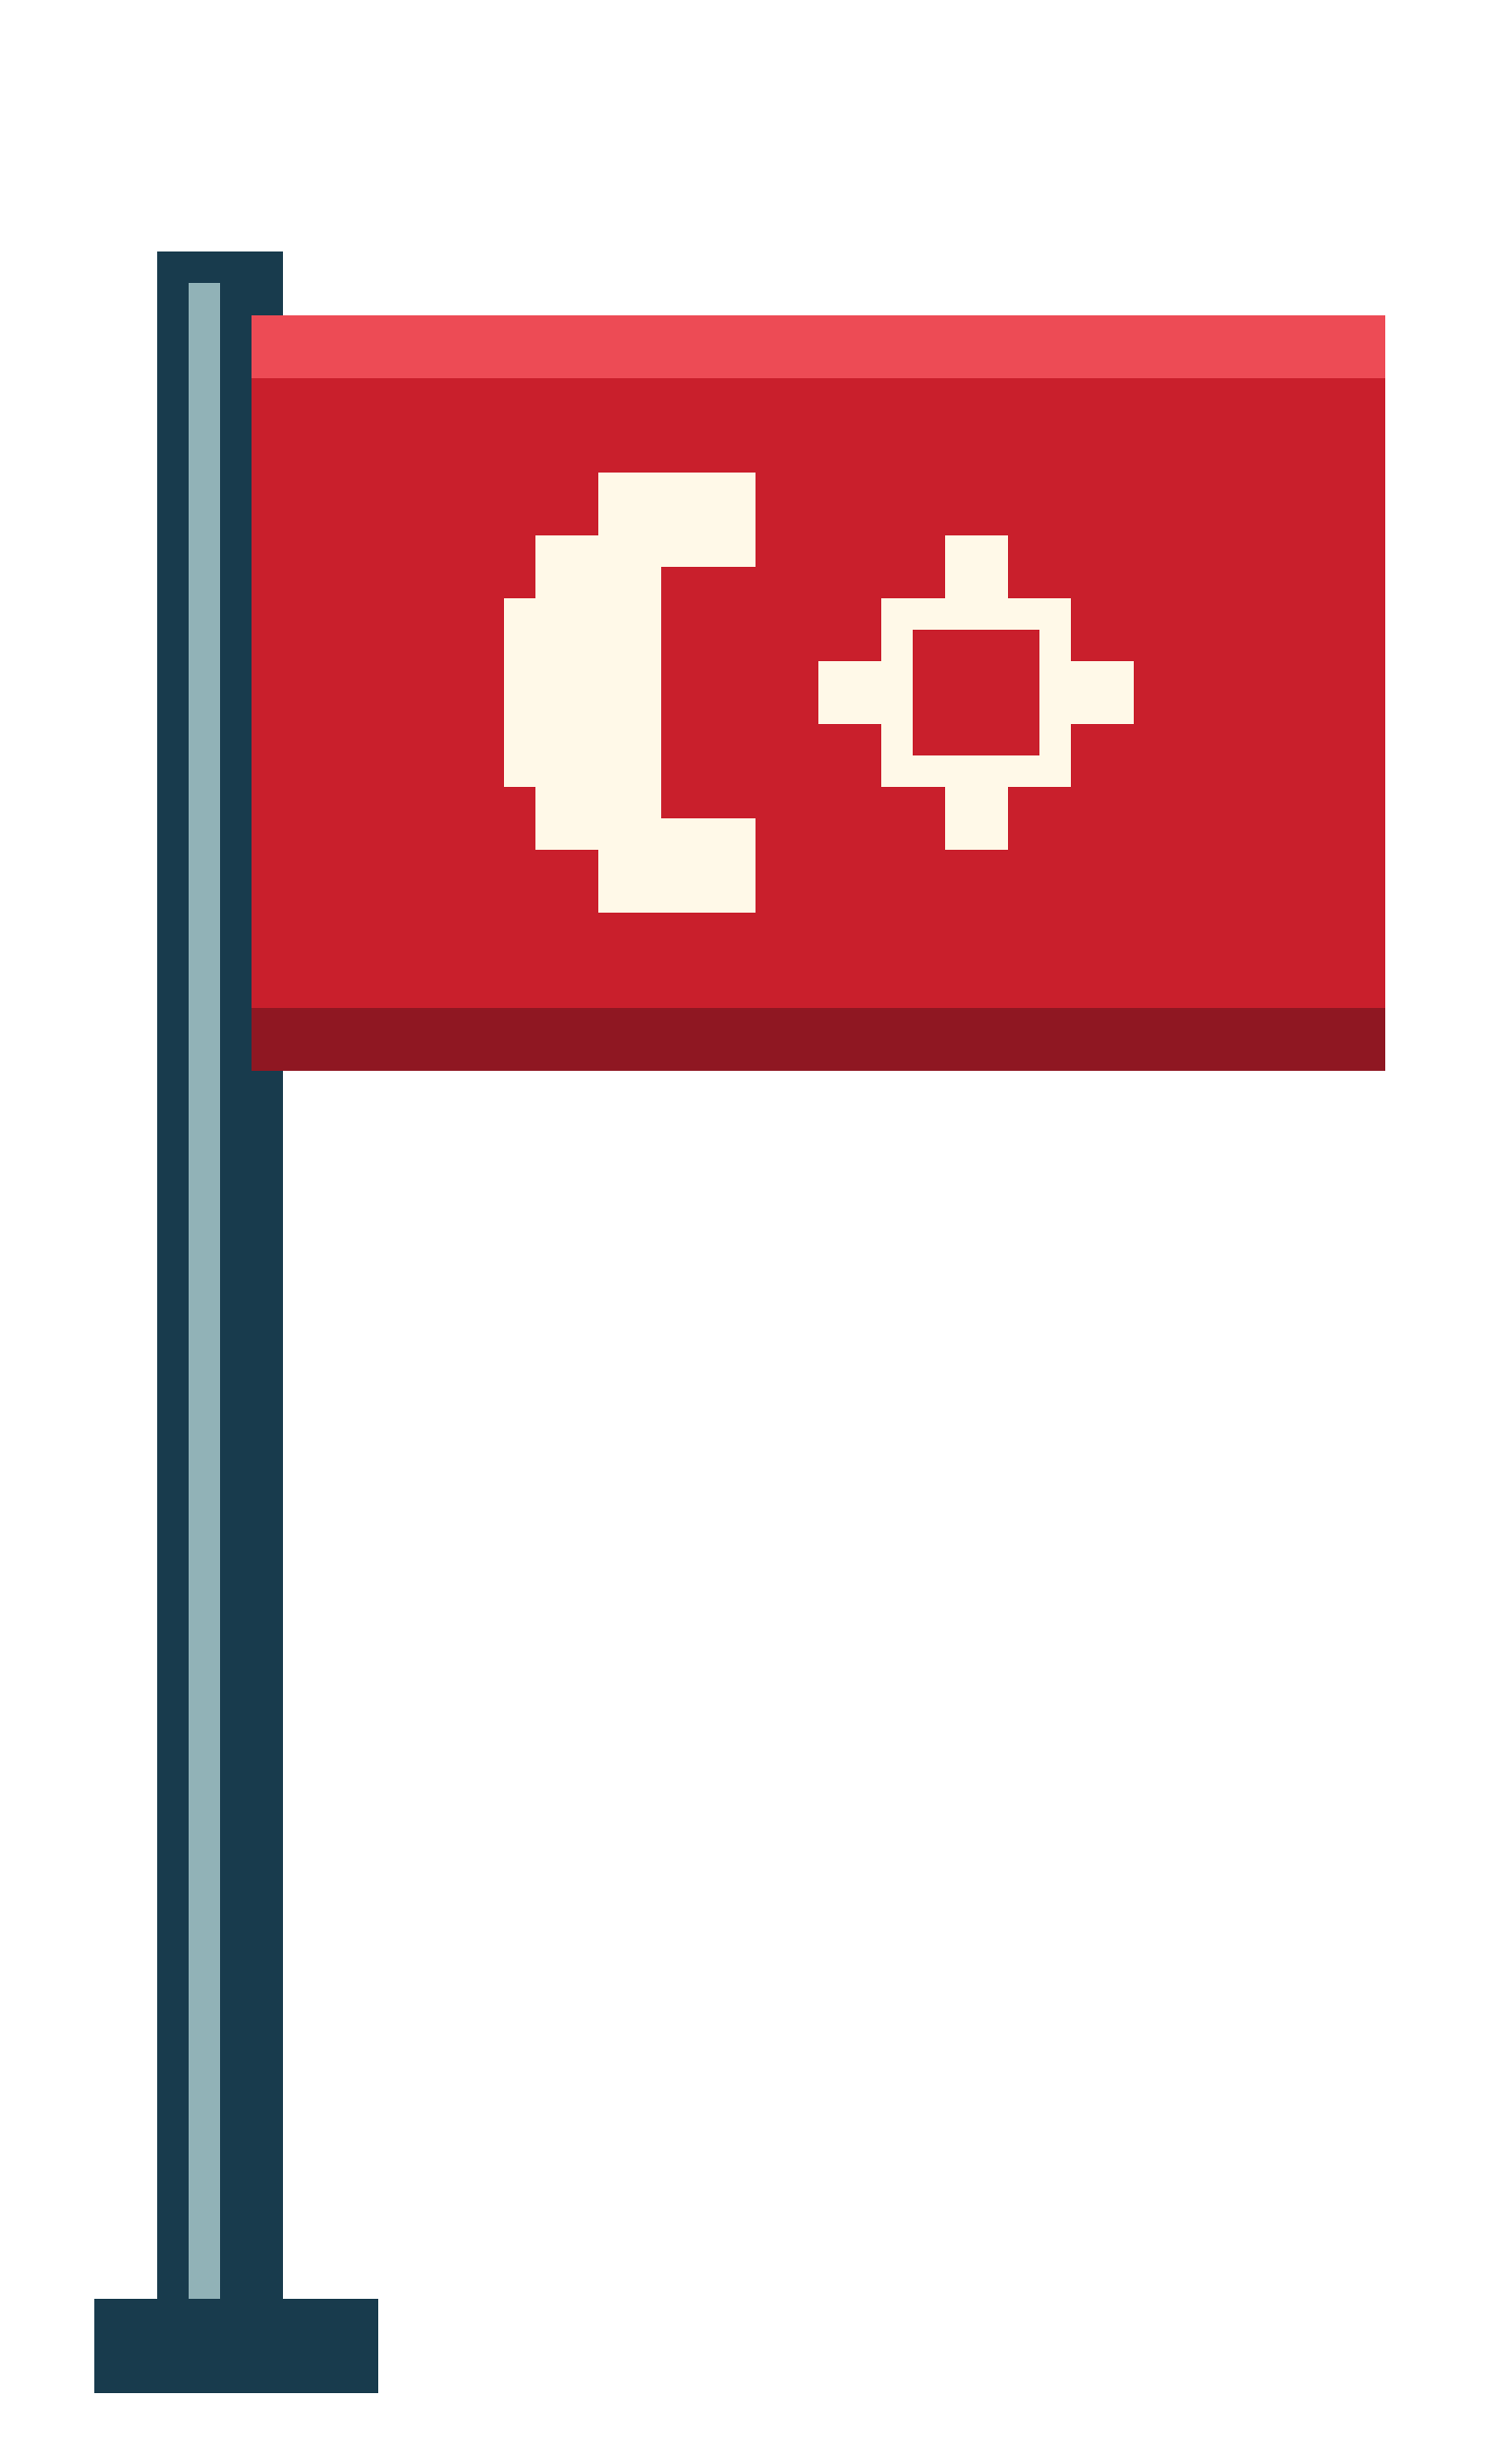
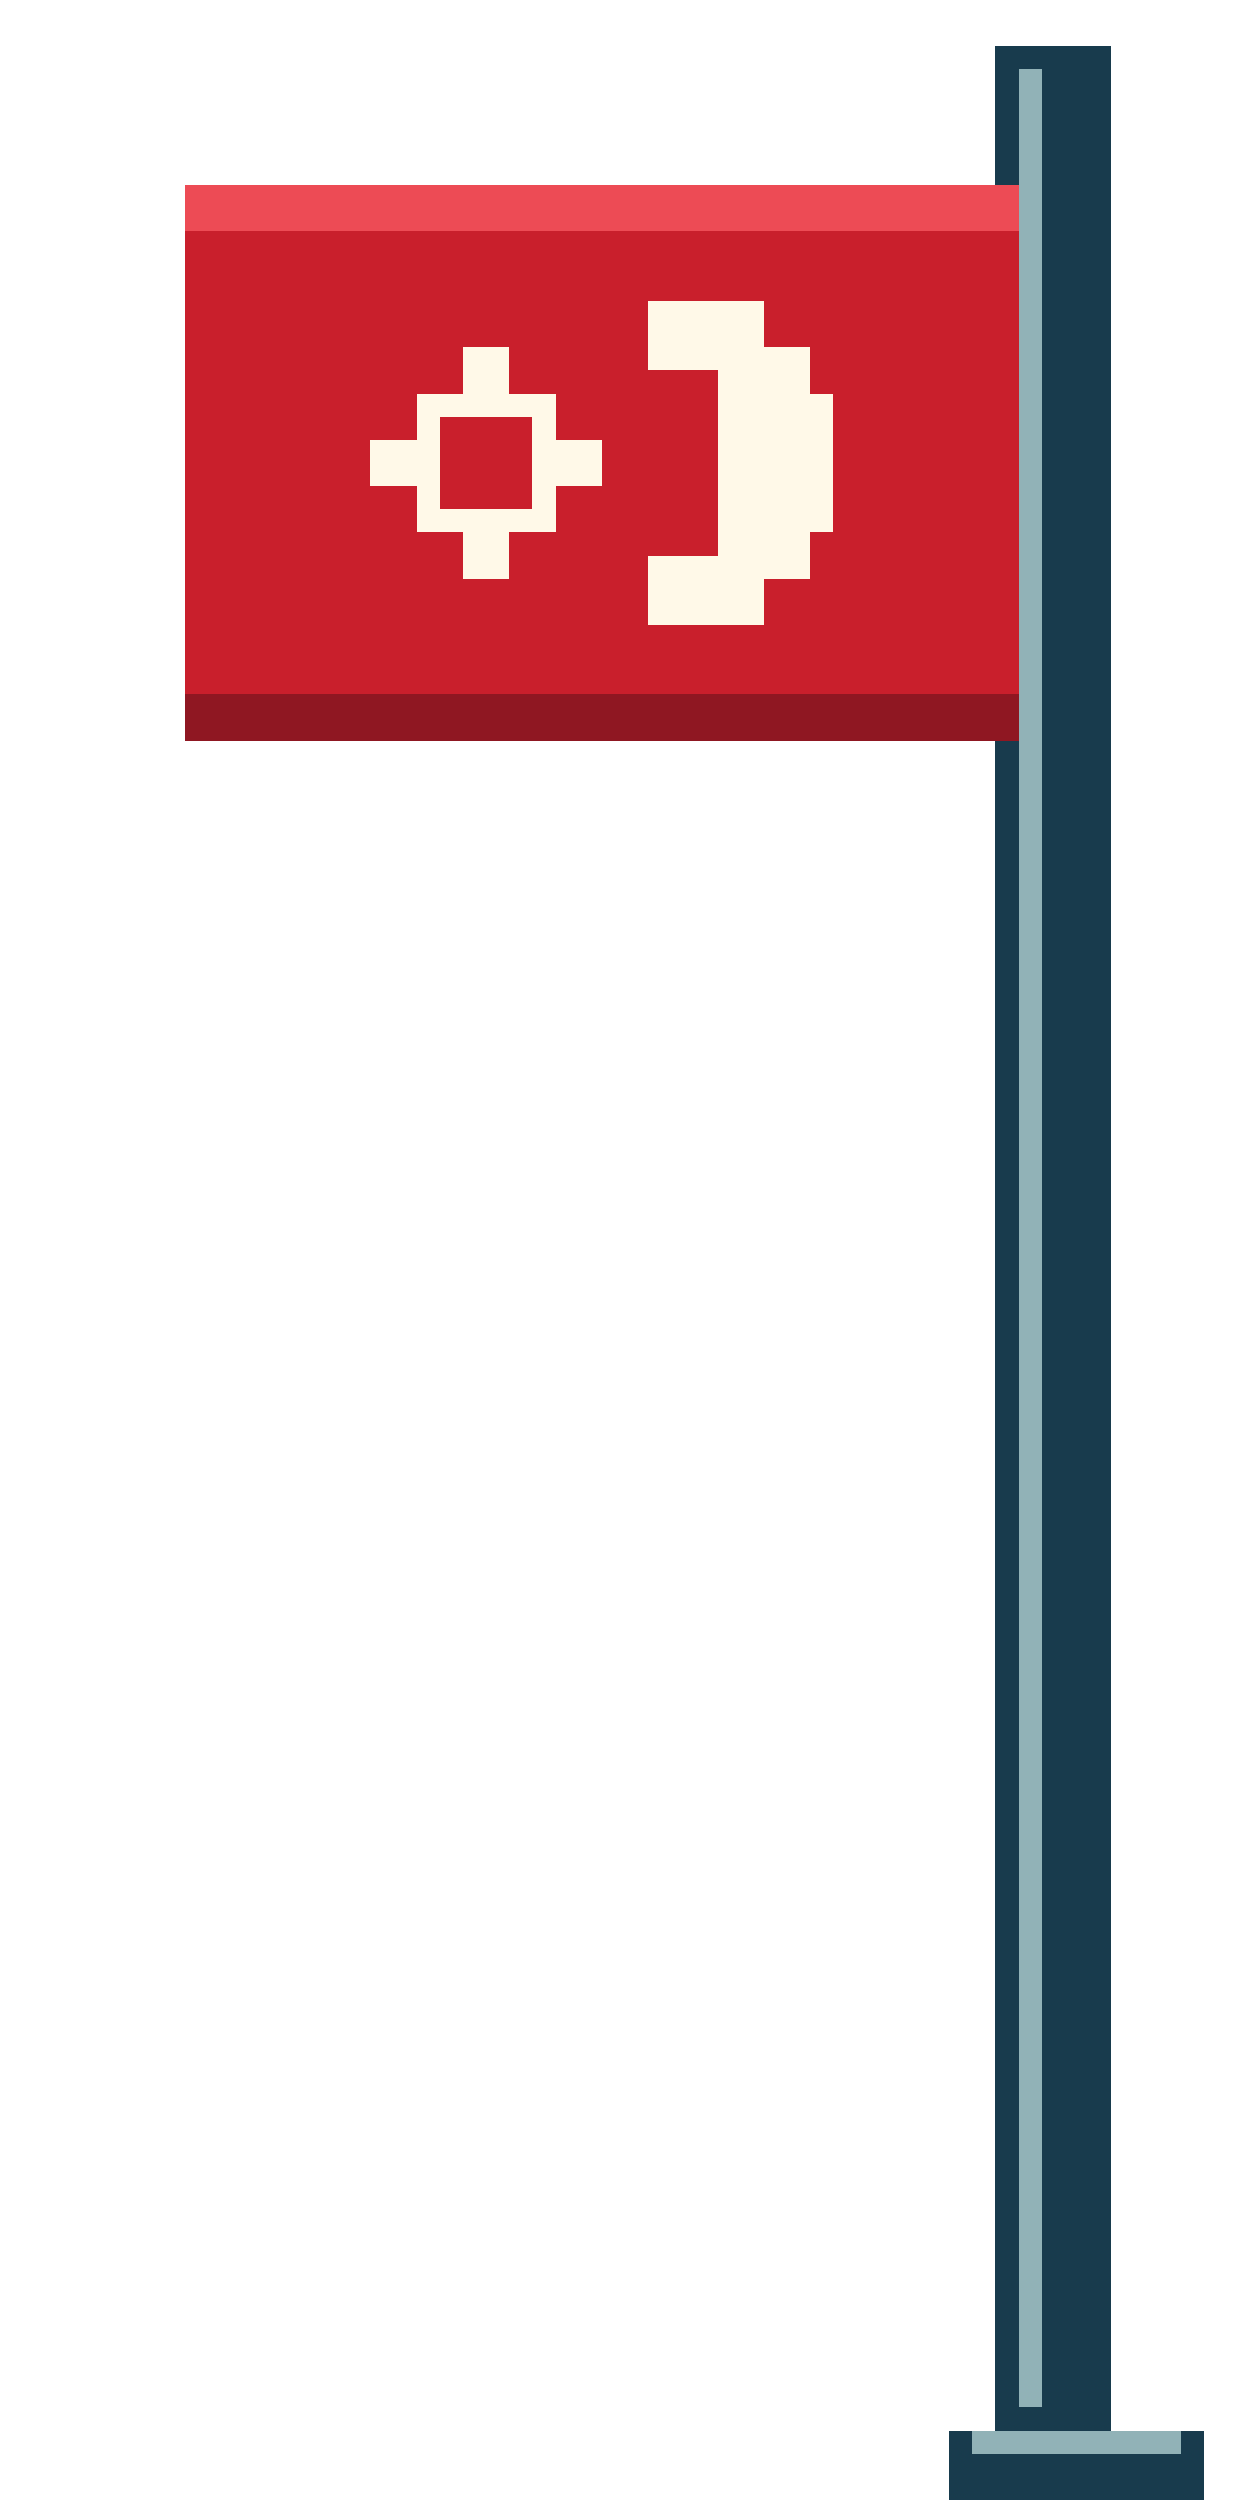
- <svg xmlns="http://www.w3.org/2000/svg" viewBox="0 0 48 78" shape-rendering="crispEdges">
-   <rect x="5" y="8" width="4" height="66" fill="#183b4d" />
-   <rect x="6" y="9" width="1" height="64" fill="#91b2b7" />
-   <rect x="3" y="73" width="9" height="3" fill="#183b4d" />
-   <rect x="8" y="10" width="36" height="24" fill="#c91f2c" />
-   <rect x="8" y="10" width="36" height="2" fill="#ed4b55" />
-   <rect x="8" y="32" width="36" height="2" fill="#8f1722" />
-   <rect x="19" y="15" width="5" height="2" fill="#fff9e8" />
-   <rect x="17" y="17" width="7" height="2" fill="#fff9e8" />
-   <rect x="16" y="19" width="6" height="6" fill="#fff9e8" />
-   <rect x="17" y="25" width="7" height="2" fill="#fff9e8" />
-   <rect x="19" y="27" width="5" height="2" fill="#fff9e8" />
-   <rect x="21" y="18" width="5" height="8" fill="#c91f2c" />
-   <rect x="30" y="17" width="2" height="10" fill="#fff9e8" />
-   <rect x="26" y="21" width="10" height="2" fill="#fff9e8" />
-   <rect x="28" y="19" width="6" height="6" fill="#fff9e8" />
-   <rect x="29" y="20" width="4" height="4" fill="#c91f2c" />
+ <svg xmlns="http://www.w3.org/2000/svg" viewBox="0 0 54 108" shape-rendering="crispEdges">
+   <rect x="43" y="2" width="5" height="103" fill="#183b4d" />
+   <rect x="44" y="3" width="1" height="101" fill="#91b2b7" />
+   <rect x="41" y="105" width="11" height="3" fill="#183b4d" />
+   <rect x="42" y="105" width="9" height="1" fill="#91b2b7" />
+   <rect x="8" y="8" width="36" height="24" fill="#c91f2c" />
+   <rect x="8" y="8" width="36" height="2" fill="#ed4b55" />
+   <rect x="8" y="30" width="36" height="2" fill="#8f1722" />
+   <rect x="28" y="13" width="5" height="2" fill="#fff9e8" />
+   <rect x="28" y="15" width="7" height="2" fill="#fff9e8" />
+   <rect x="30" y="17" width="6" height="6" fill="#fff9e8" />
+   <rect x="28" y="23" width="7" height="2" fill="#fff9e8" />
+   <rect x="28" y="25" width="5" height="2" fill="#fff9e8" />
+   <rect x="26" y="16" width="5" height="8" fill="#c91f2c" />
+   <rect x="20" y="15" width="2" height="10" fill="#fff9e8" />
+   <rect x="16" y="19" width="10" height="2" fill="#fff9e8" />
+   <rect x="18" y="17" width="6" height="6" fill="#fff9e8" />
+   <rect x="19" y="18" width="4" height="4" fill="#c91f2c" />
</svg>
